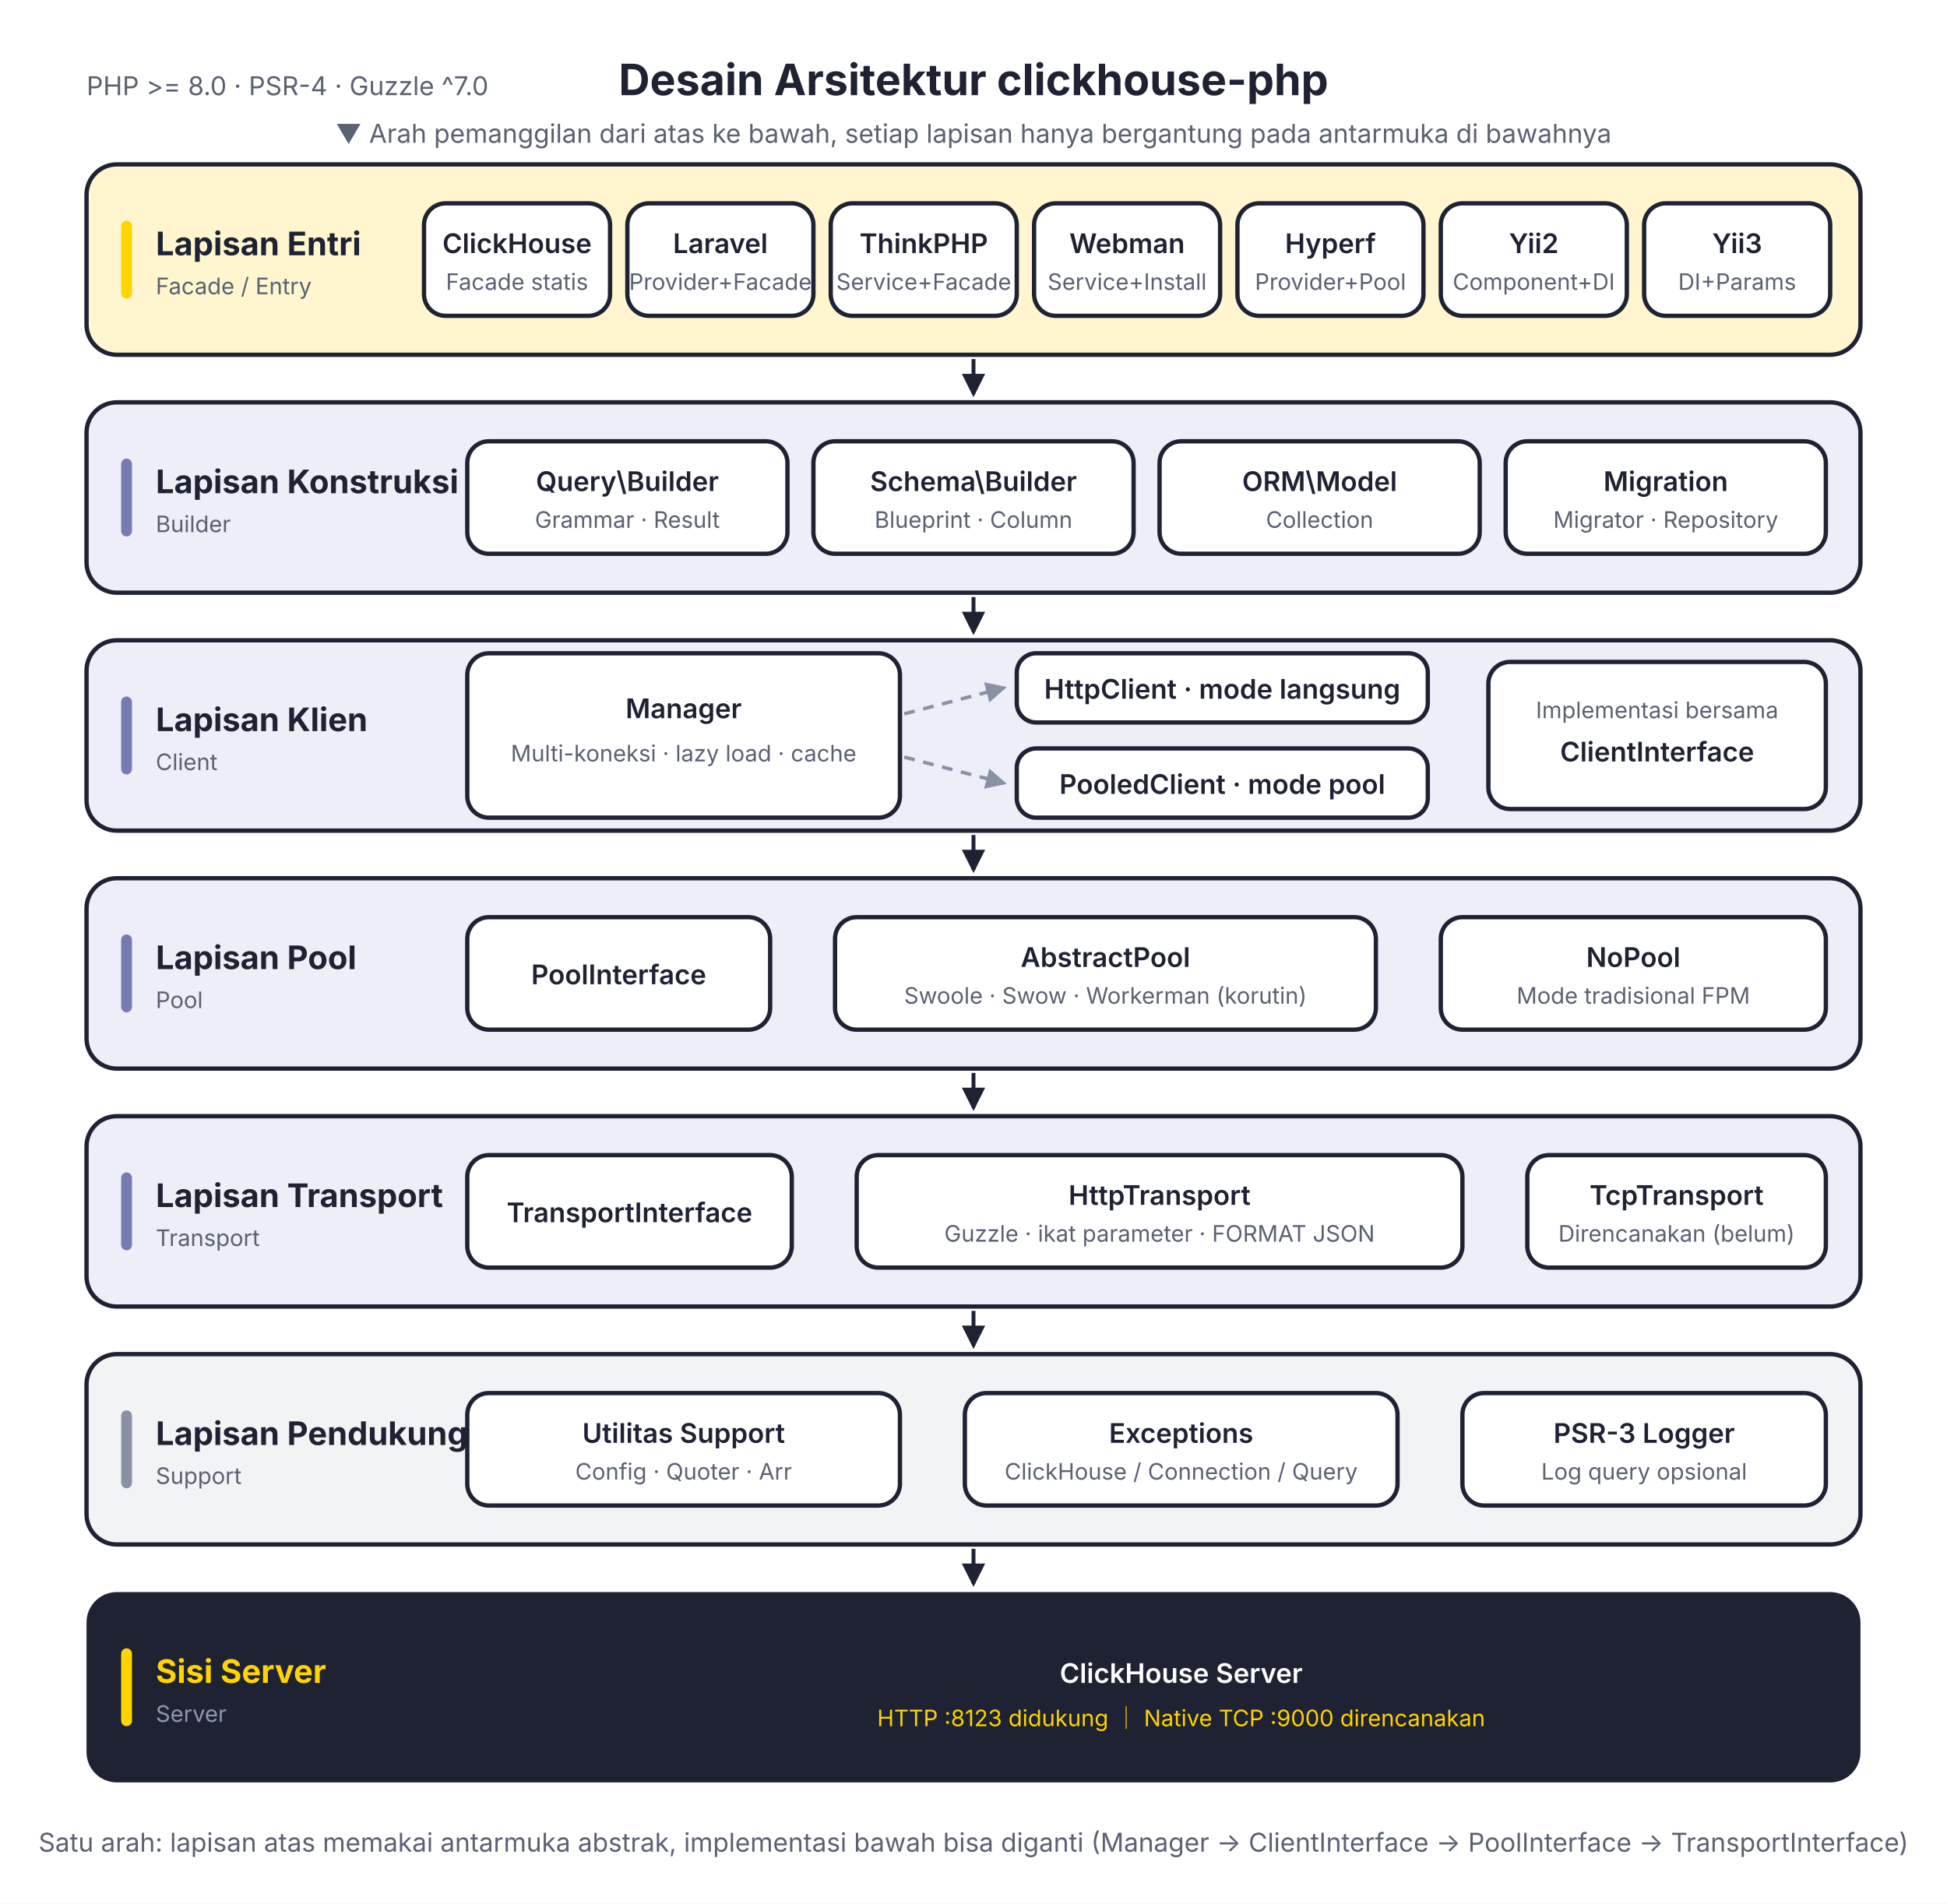
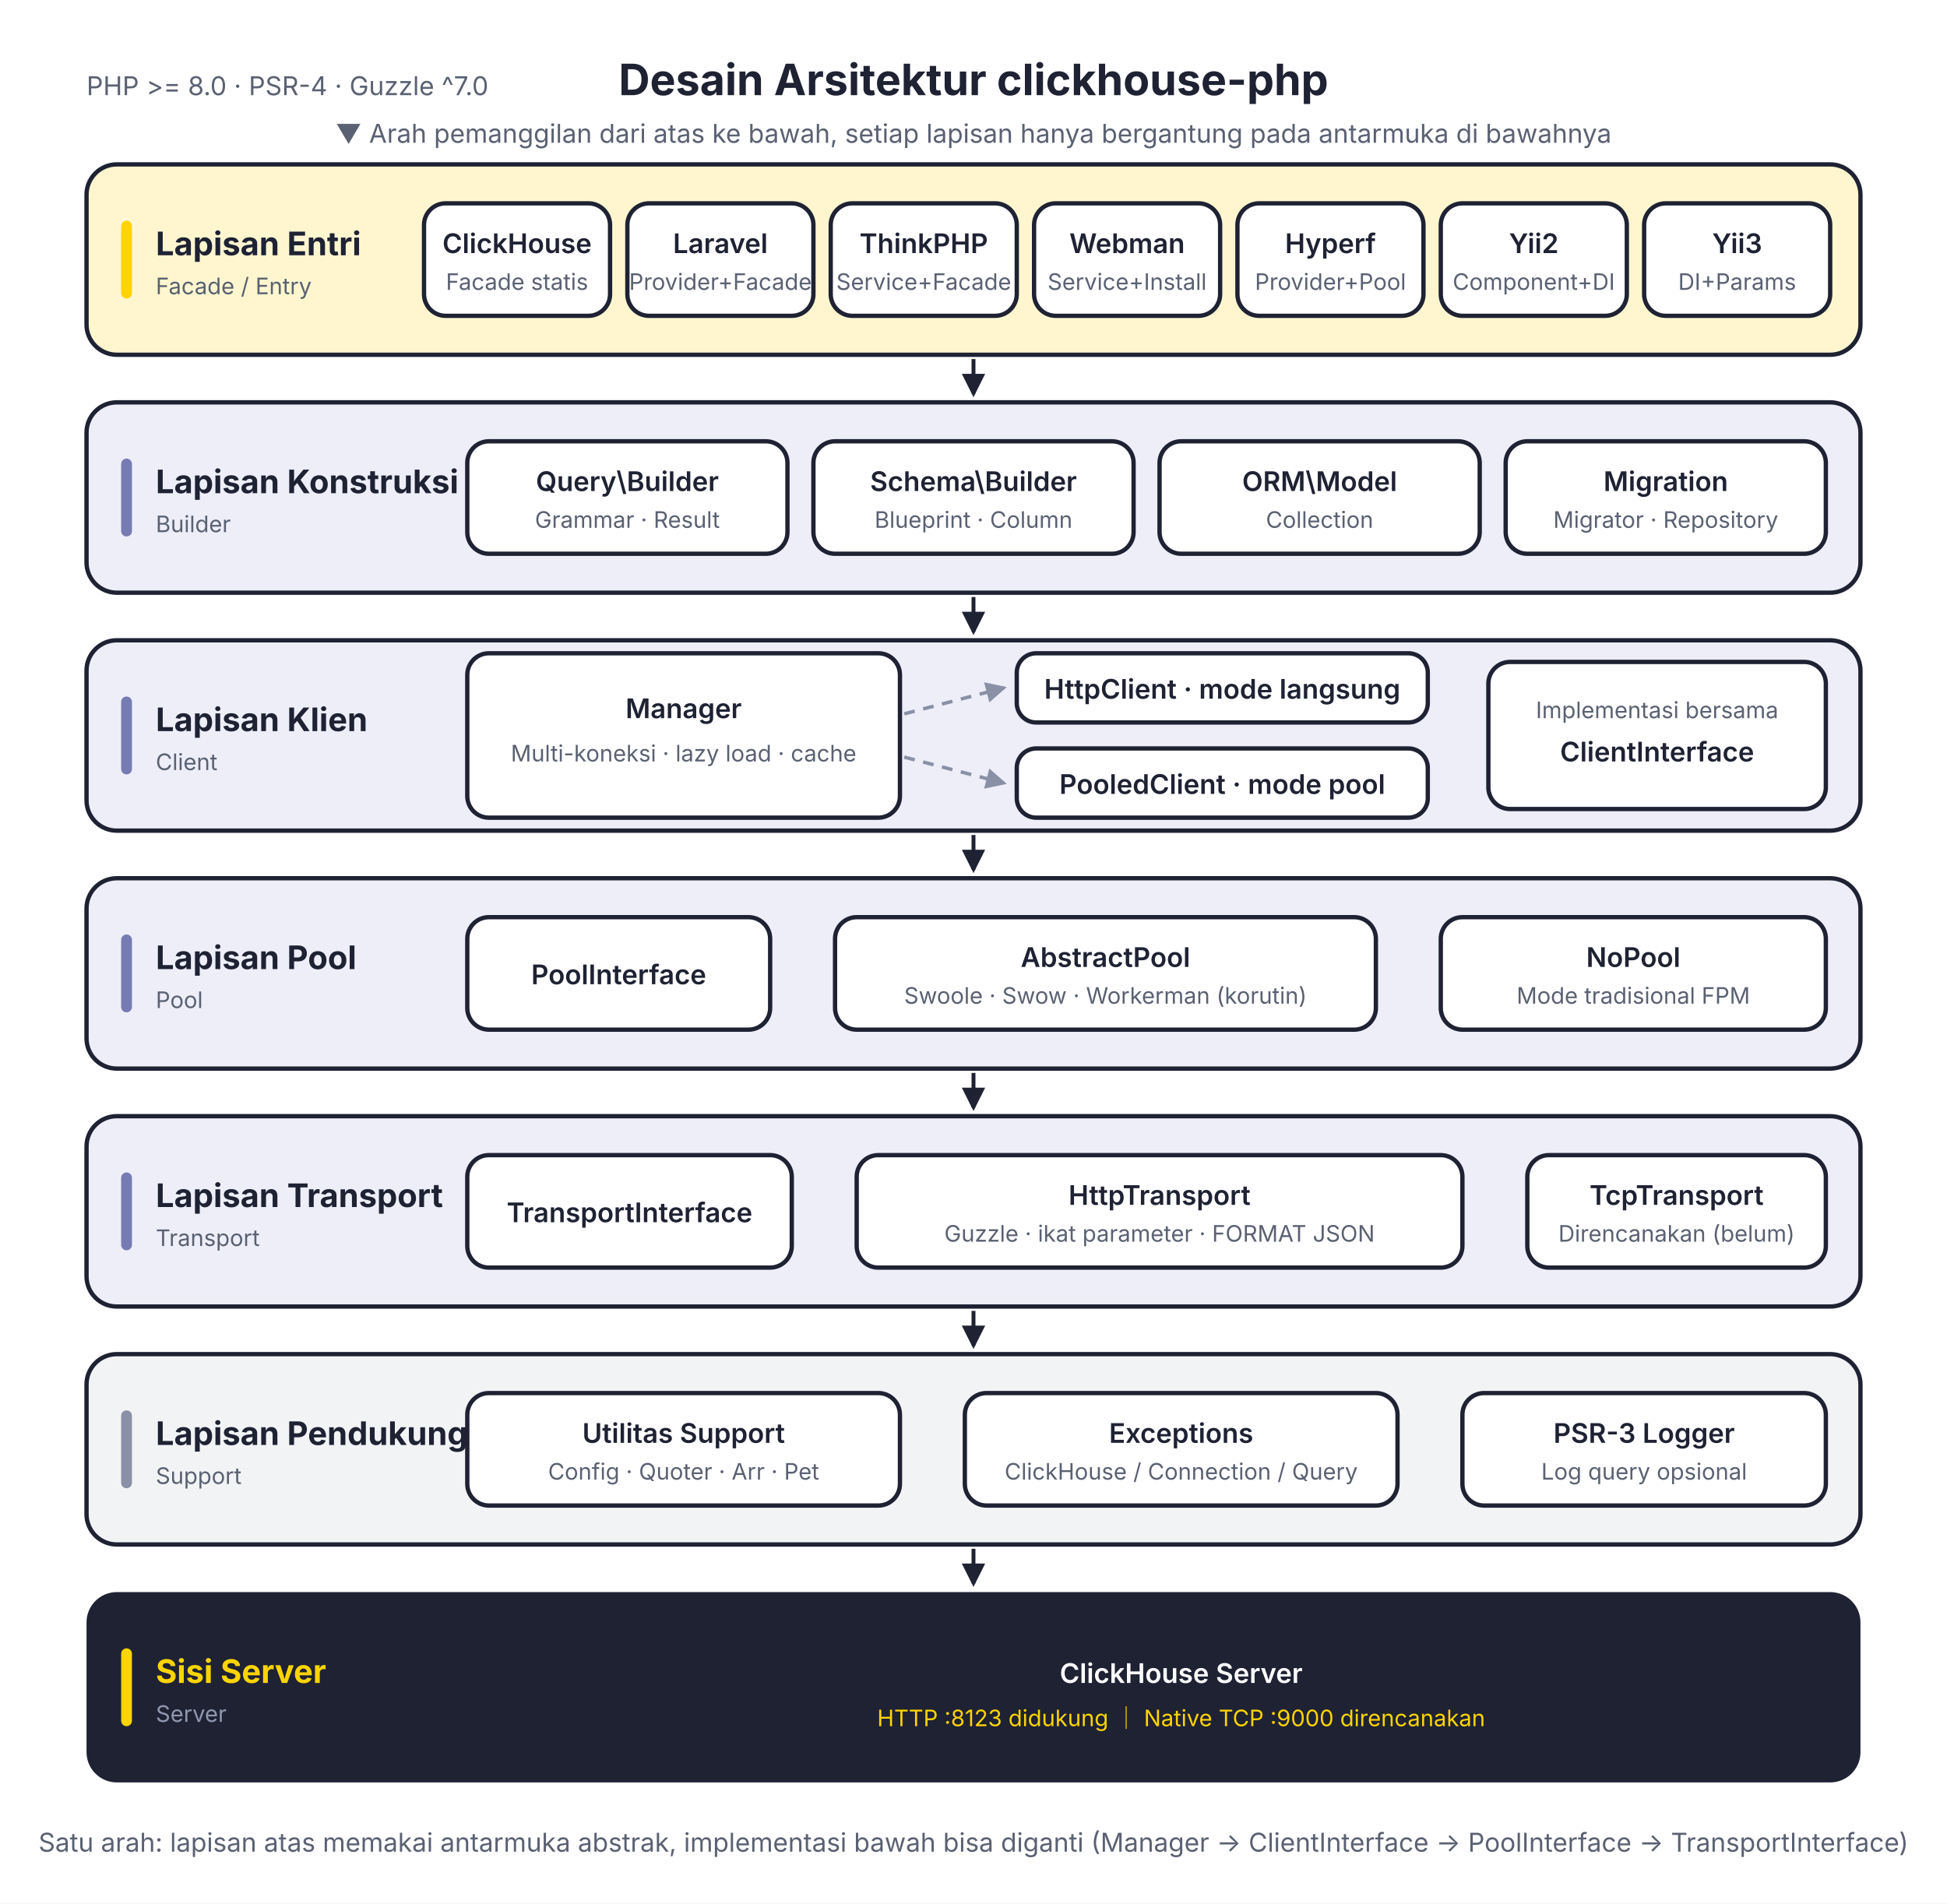
<svg xmlns="http://www.w3.org/2000/svg" width="900" height="880" viewBox="0 0 900 880" role="img" aria-labelledby="archTitle archDesc">
  <style>
    text{font-family:system-ui,-apple-system,"Segoe UI","PingFang SC","Microsoft YaHei",sans-serif;fill:#1E2233}
    .ttl{font-size:20px;font-weight:700}
    .sub{font-size:12px;fill:#5A6172}
    .lt{font-size:15px;font-weight:700}
    .ls{font-size:10.5px;fill:#5A6172}
    .n{font-size:12.5px;font-weight:600}
    .d{font-size:10.5px;fill:#5A6172}
    .ctr{text-anchor:middle}
    .y{font-size:15px;font-weight:700;fill:#FFD400}
    .y2{font-size:10.5px;fill:#8F97AE}
    .w{font-size:12.5px;font-weight:600;fill:#FFFFFF}
    .w2{font-size:10.5px;fill:#FFD400}
    .bar{stroke:none}
    .bx{fill:#fff;stroke:#1E2233;stroke-width:2}
    .band{stroke:#1E2233;stroke-width:2}
    .link{stroke:#1E2233;stroke-width:1.8;fill:none}
    .dash{stroke:#8A90A6;stroke-width:1.6;fill:none;stroke-dasharray:5 4}
  </style>
  <defs>
    <marker id="arw" viewBox="0 0 10 10" refX="8.5" refY="5" markerWidth="6" markerHeight="6" orient="auto">
      <path d="M0 0 10 5 0 10z" fill="#1E2233" />
    </marker>
    <marker id="arwg" viewBox="0 0 10 10" refX="8.5" refY="5" markerWidth="6" markerHeight="6" orient="auto">
      <path d="M0 0 10 5 0 10z" fill="#8A90A6" />
    </marker>
  </defs>
  <rect x="0" y="0" width="900" height="880" fill="#FFFFFF" />
  <text class="ttl ctr" x="450" y="44">Desain Arsitektur clickhouse-php</text>
  <text class="sub" x="40" y="44">PHP &gt;= 8.0 · PSR-4 · Guzzle ^7.0</text>
  <text class="sub ctr" x="450" y="66">▼ Arah pemanggilan dari atas ke bawah, setiap lapisan hanya bergantung pada antarmuka di bawahnya</text>
  <rect class="band" x="40" y="76" width="820" height="88" rx="14" fill="#FFF6D0" />
  <rect class="bar" x="56" y="102" width="5" height="36" rx="2.5" fill="#FFD400" />
  <text class="lt" x="72" y="118">Lapisan Entri</text>
  <text class="ls" x="72" y="136">Facade / Entry</text>
  <g>
    <rect class="bx" x="196" y="94" width="86" height="52" rx="10" />
    <text class="n ctr" x="239" y="117">ClickHouse</text>
    <text class="d ctr" x="239" y="134">Facade statis</text>
    <rect class="bx" x="290" y="94" width="86" height="52" rx="10" />
    <text class="n ctr" x="333" y="117">Laravel</text>
    <text class="d ctr" x="333" y="134">Provider+Facade</text>
    <rect class="bx" x="384" y="94" width="86" height="52" rx="10" />
    <text class="n ctr" x="427" y="117">ThinkPHP</text>
    <text class="d ctr" x="427" y="134">Service+Facade</text>
    <rect class="bx" x="478" y="94" width="86" height="52" rx="10" />
    <text class="n ctr" x="521" y="117">Webman</text>
    <text class="d ctr" x="521" y="134">Service+Install</text>
    <rect class="bx" x="572" y="94" width="86" height="52" rx="10" />
    <text class="n ctr" x="615" y="117">Hyperf</text>
    <text class="d ctr" x="615" y="134">Provider+Pool</text>
    <rect class="bx" x="666" y="94" width="86" height="52" rx="10" />
    <text class="n ctr" x="709" y="117">Yii2</text>
    <text class="d ctr" x="709" y="134">Component+DI</text>
    <rect class="bx" x="760" y="94" width="86" height="52" rx="10" />
    <text class="n ctr" x="803" y="117">Yii3</text>
    <text class="d ctr" x="803" y="134">DI+Params</text>
  </g>
  <line class="link" x1="450" y1="166" x2="450" y2="182" marker-end="url(#arw)" />
  <rect class="band" x="40" y="186" width="820" height="88" rx="14" fill="#EDEEF8" />
  <rect class="bar" x="56" y="212" width="5" height="36" rx="2.5" fill="#777BB4" />
  <text class="lt" x="72" y="228">Lapisan Konstruksi</text>
  <text class="ls" x="72" y="246">Builder</text>
  <g>
    <rect class="bx" x="216" y="204" width="148" height="52" rx="10" />
    <text class="n ctr" x="290" y="227">Query\Builder</text>
    <text class="d ctr" x="290" y="244">Grammar · Result</text>
    <rect class="bx" x="376" y="204" width="148" height="52" rx="10" />
    <text class="n ctr" x="450" y="227">Schema\Builder</text>
    <text class="d ctr" x="450" y="244">Blueprint · Column</text>
    <rect class="bx" x="536" y="204" width="148" height="52" rx="10" />
    <text class="n ctr" x="610" y="227">ORM\Model</text>
    <text class="d ctr" x="610" y="244">Collection</text>
    <rect class="bx" x="696" y="204" width="148" height="52" rx="10" />
    <text class="n ctr" x="770" y="227">Migration</text>
    <text class="d ctr" x="770" y="244">Migrator · Repository</text>
  </g>
  <line class="link" x1="450" y1="276" x2="450" y2="292" marker-end="url(#arw)" />
  <rect class="band" x="40" y="296" width="820" height="88" rx="14" fill="#EDEEF8" />
  <rect class="bar" x="56" y="322" width="5" height="36" rx="2.5" fill="#777BB4" />
  <text class="lt" x="72" y="338">Lapisan Klien</text>
  <text class="ls" x="72" y="356">Client</text>
  <rect class="bx" x="216" y="302" width="200" height="76" rx="10" />
  <text class="n ctr" x="316" y="332">Manager</text>
  <text class="d ctr" x="316" y="352">Multi-koneksi · lazy load · cache</text>
  <rect class="bx" x="470" y="302" width="190" height="32" rx="9" />
  <text class="n ctr" x="565" y="323">HttpClient · mode langsung</text>
  <rect class="bx" x="470" y="346" width="190" height="32" rx="9" />
  <text class="n ctr" x="565" y="367">PooledClient · mode pool</text>
  <line class="dash" x1="418" y1="330" x2="464" y2="318" marker-end="url(#arwg)" />
  <line class="dash" x1="418" y1="350" x2="464" y2="362" marker-end="url(#arwg)" />
  <rect class="bx" x="688" y="306" width="156" height="68" rx="10" />
  <text class="d ctr" x="766" y="332">Implementasi bersama</text>
  <text class="n ctr" x="766" y="352">ClientInterface</text>
  <line class="link" x1="450" y1="386" x2="450" y2="402" marker-end="url(#arw)" />
  <rect class="band" x="40" y="406" width="820" height="88" rx="14" fill="#EDEEF8" />
  <rect class="bar" x="56" y="432" width="5" height="36" rx="2.5" fill="#777BB4" />
  <text class="lt" x="72" y="448">Lapisan Pool</text>
  <text class="ls" x="72" y="466">Pool</text>
  <rect class="bx" x="216" y="424" width="140" height="52" rx="10" />
  <text class="n ctr" x="286" y="455">PoolInterface</text>
  <rect class="bx" x="386" y="424" width="250" height="52" rx="10" />
  <text class="n ctr" x="511" y="447">AbstractPool</text>
  <text class="d ctr" x="511" y="464">Swoole · Swow · Workerman (korutin)</text>
  <rect class="bx" x="666" y="424" width="178" height="52" rx="10" />
  <text class="n ctr" x="755" y="447">NoPool</text>
  <text class="d ctr" x="755" y="464">Mode tradisional FPM</text>
  <line class="link" x1="450" y1="496" x2="450" y2="512" marker-end="url(#arw)" />
  <rect class="band" x="40" y="516" width="820" height="88" rx="14" fill="#EDEEF8" />
  <rect class="bar" x="56" y="542" width="5" height="36" rx="2.5" fill="#777BB4" />
  <text class="lt" x="72" y="558">Lapisan Transport</text>
  <text class="ls" x="72" y="576">Transport</text>
  <rect class="bx" x="216" y="534" width="150" height="52" rx="10" />
  <text class="n ctr" x="291" y="565">TransportInterface</text>
  <rect class="bx" x="396" y="534" width="280" height="52" rx="10" />
  <text class="n ctr" x="536" y="557">HttpTransport</text>
  <text class="d ctr" x="536" y="574">Guzzle · ikat parameter · FORMAT JSON</text>
  <rect class="bx" x="706" y="534" width="138" height="52" rx="10" />
  <text class="n ctr" x="775" y="557">TcpTransport</text>
  <text class="d ctr" x="775" y="574">Direncanakan (belum)</text>
  <line class="link" x1="450" y1="606" x2="450" y2="622" marker-end="url(#arw)" />
  <rect class="band" x="40" y="626" width="820" height="88" rx="14" fill="#F2F3F5" />
  <rect class="bar" x="56" y="652" width="5" height="36" rx="2.5" fill="#8A90A6" />
  <text class="lt" x="72" y="668">Lapisan Pendukung</text>
  <text class="ls" x="72" y="686">Support</text>
  <rect class="bx" x="216" y="644" width="200" height="52" rx="10" />
  <text class="n ctr" x="316" y="667">Utilitas Support</text>
-   <text class="d ctr" x="316" y="684">Config · Quoter · Arr</text>
+   <text class="d ctr" x="316" y="684">Config · Quoter · Arr · Pet</text>
  <rect class="bx" x="446" y="644" width="200" height="52" rx="10" />
  <text class="n ctr" x="546" y="667">Exceptions</text>
  <text class="d ctr" x="546" y="684">ClickHouse / Connection / Query</text>
  <rect class="bx" x="676" y="644" width="168" height="52" rx="10" />
  <text class="n ctr" x="760" y="667">PSR-3 Logger</text>
  <text class="d ctr" x="760" y="684">Log query opsional</text>
  <line class="link" x1="450" y1="716" x2="450" y2="732" marker-end="url(#arw)" />
  <rect x="40" y="736" width="820" height="88" rx="14" fill="#1E2233" />
  <rect x="56" y="762" width="5" height="36" rx="2.5" fill="#FFD400" />
  <text class="y" x="72" y="778">Sisi Server</text>
  <text class="y2" x="72" y="796">Server</text>
  <text class="w ctr" x="546" y="778">ClickHouse Server</text>
  <text class="w2 ctr" x="546" y="798">HTTP :8123 didukung ｜ Native TCP :9000 direncanakan</text>
  <text class="sub ctr" x="450" y="856">Satu arah: lapisan atas memakai antarmuka abstrak, implementasi bawah bisa diganti (Manager → ClientInterface → PoolInterface → TransportInterface)</text>
</svg>
